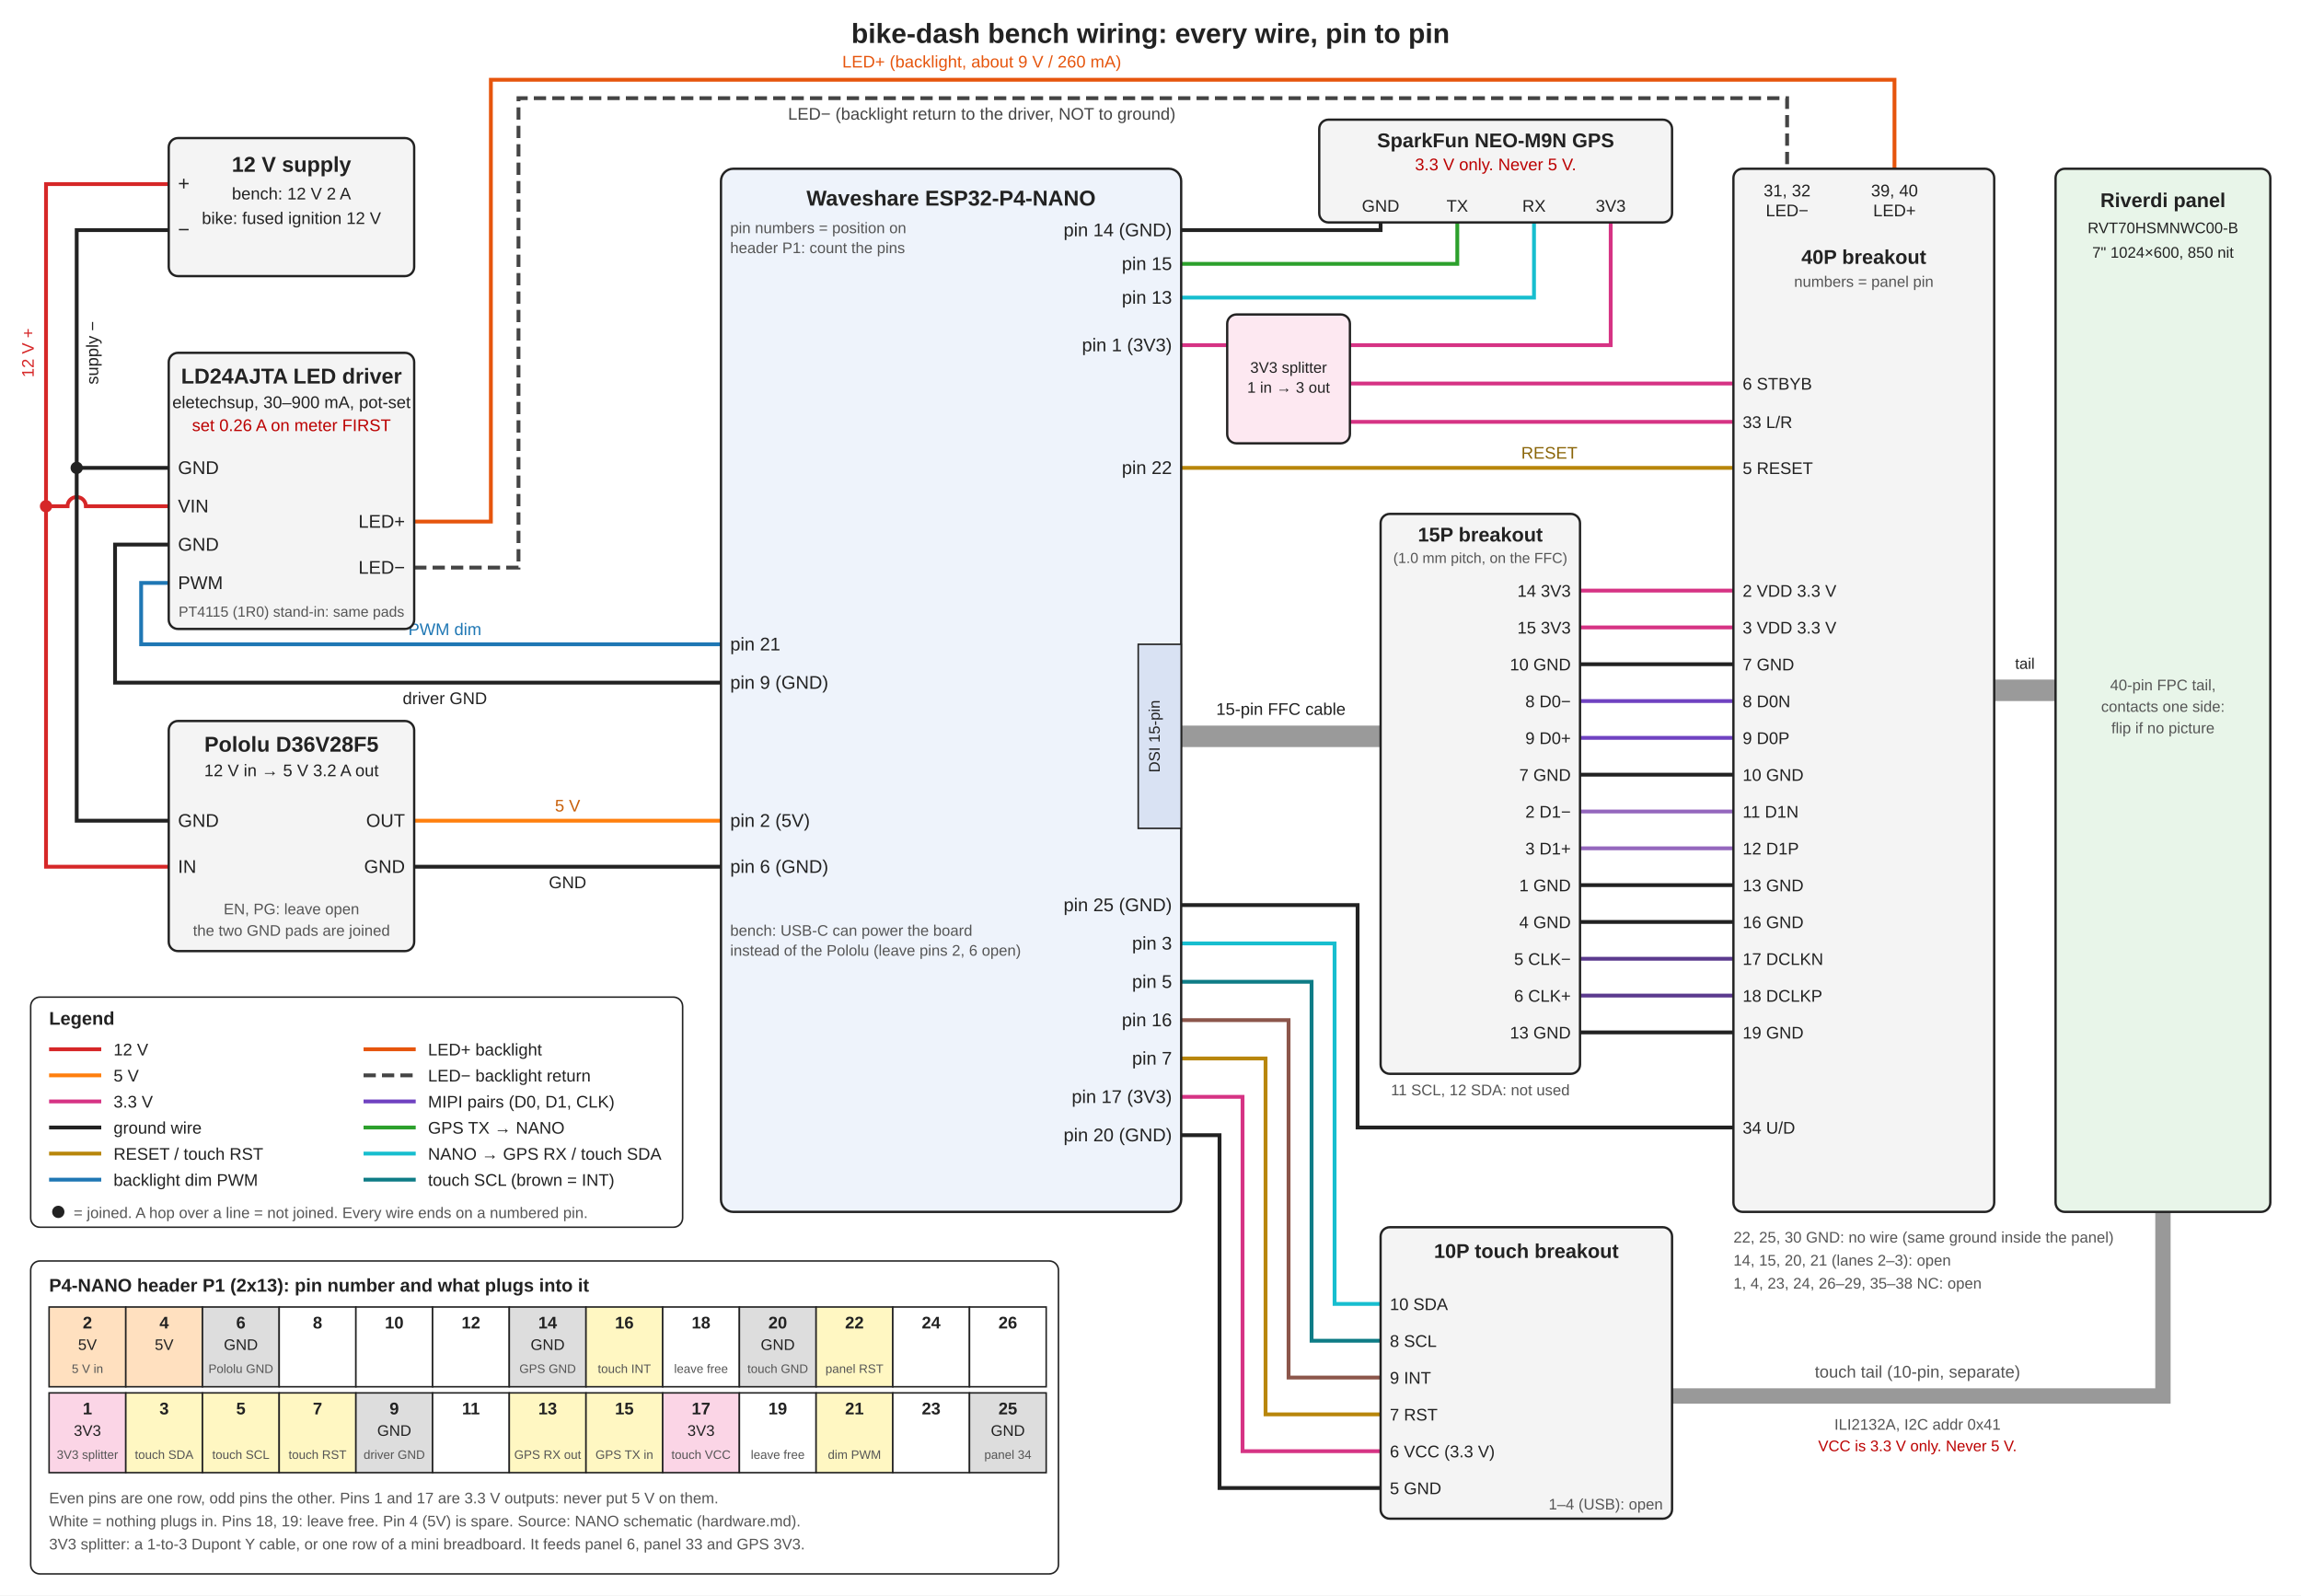
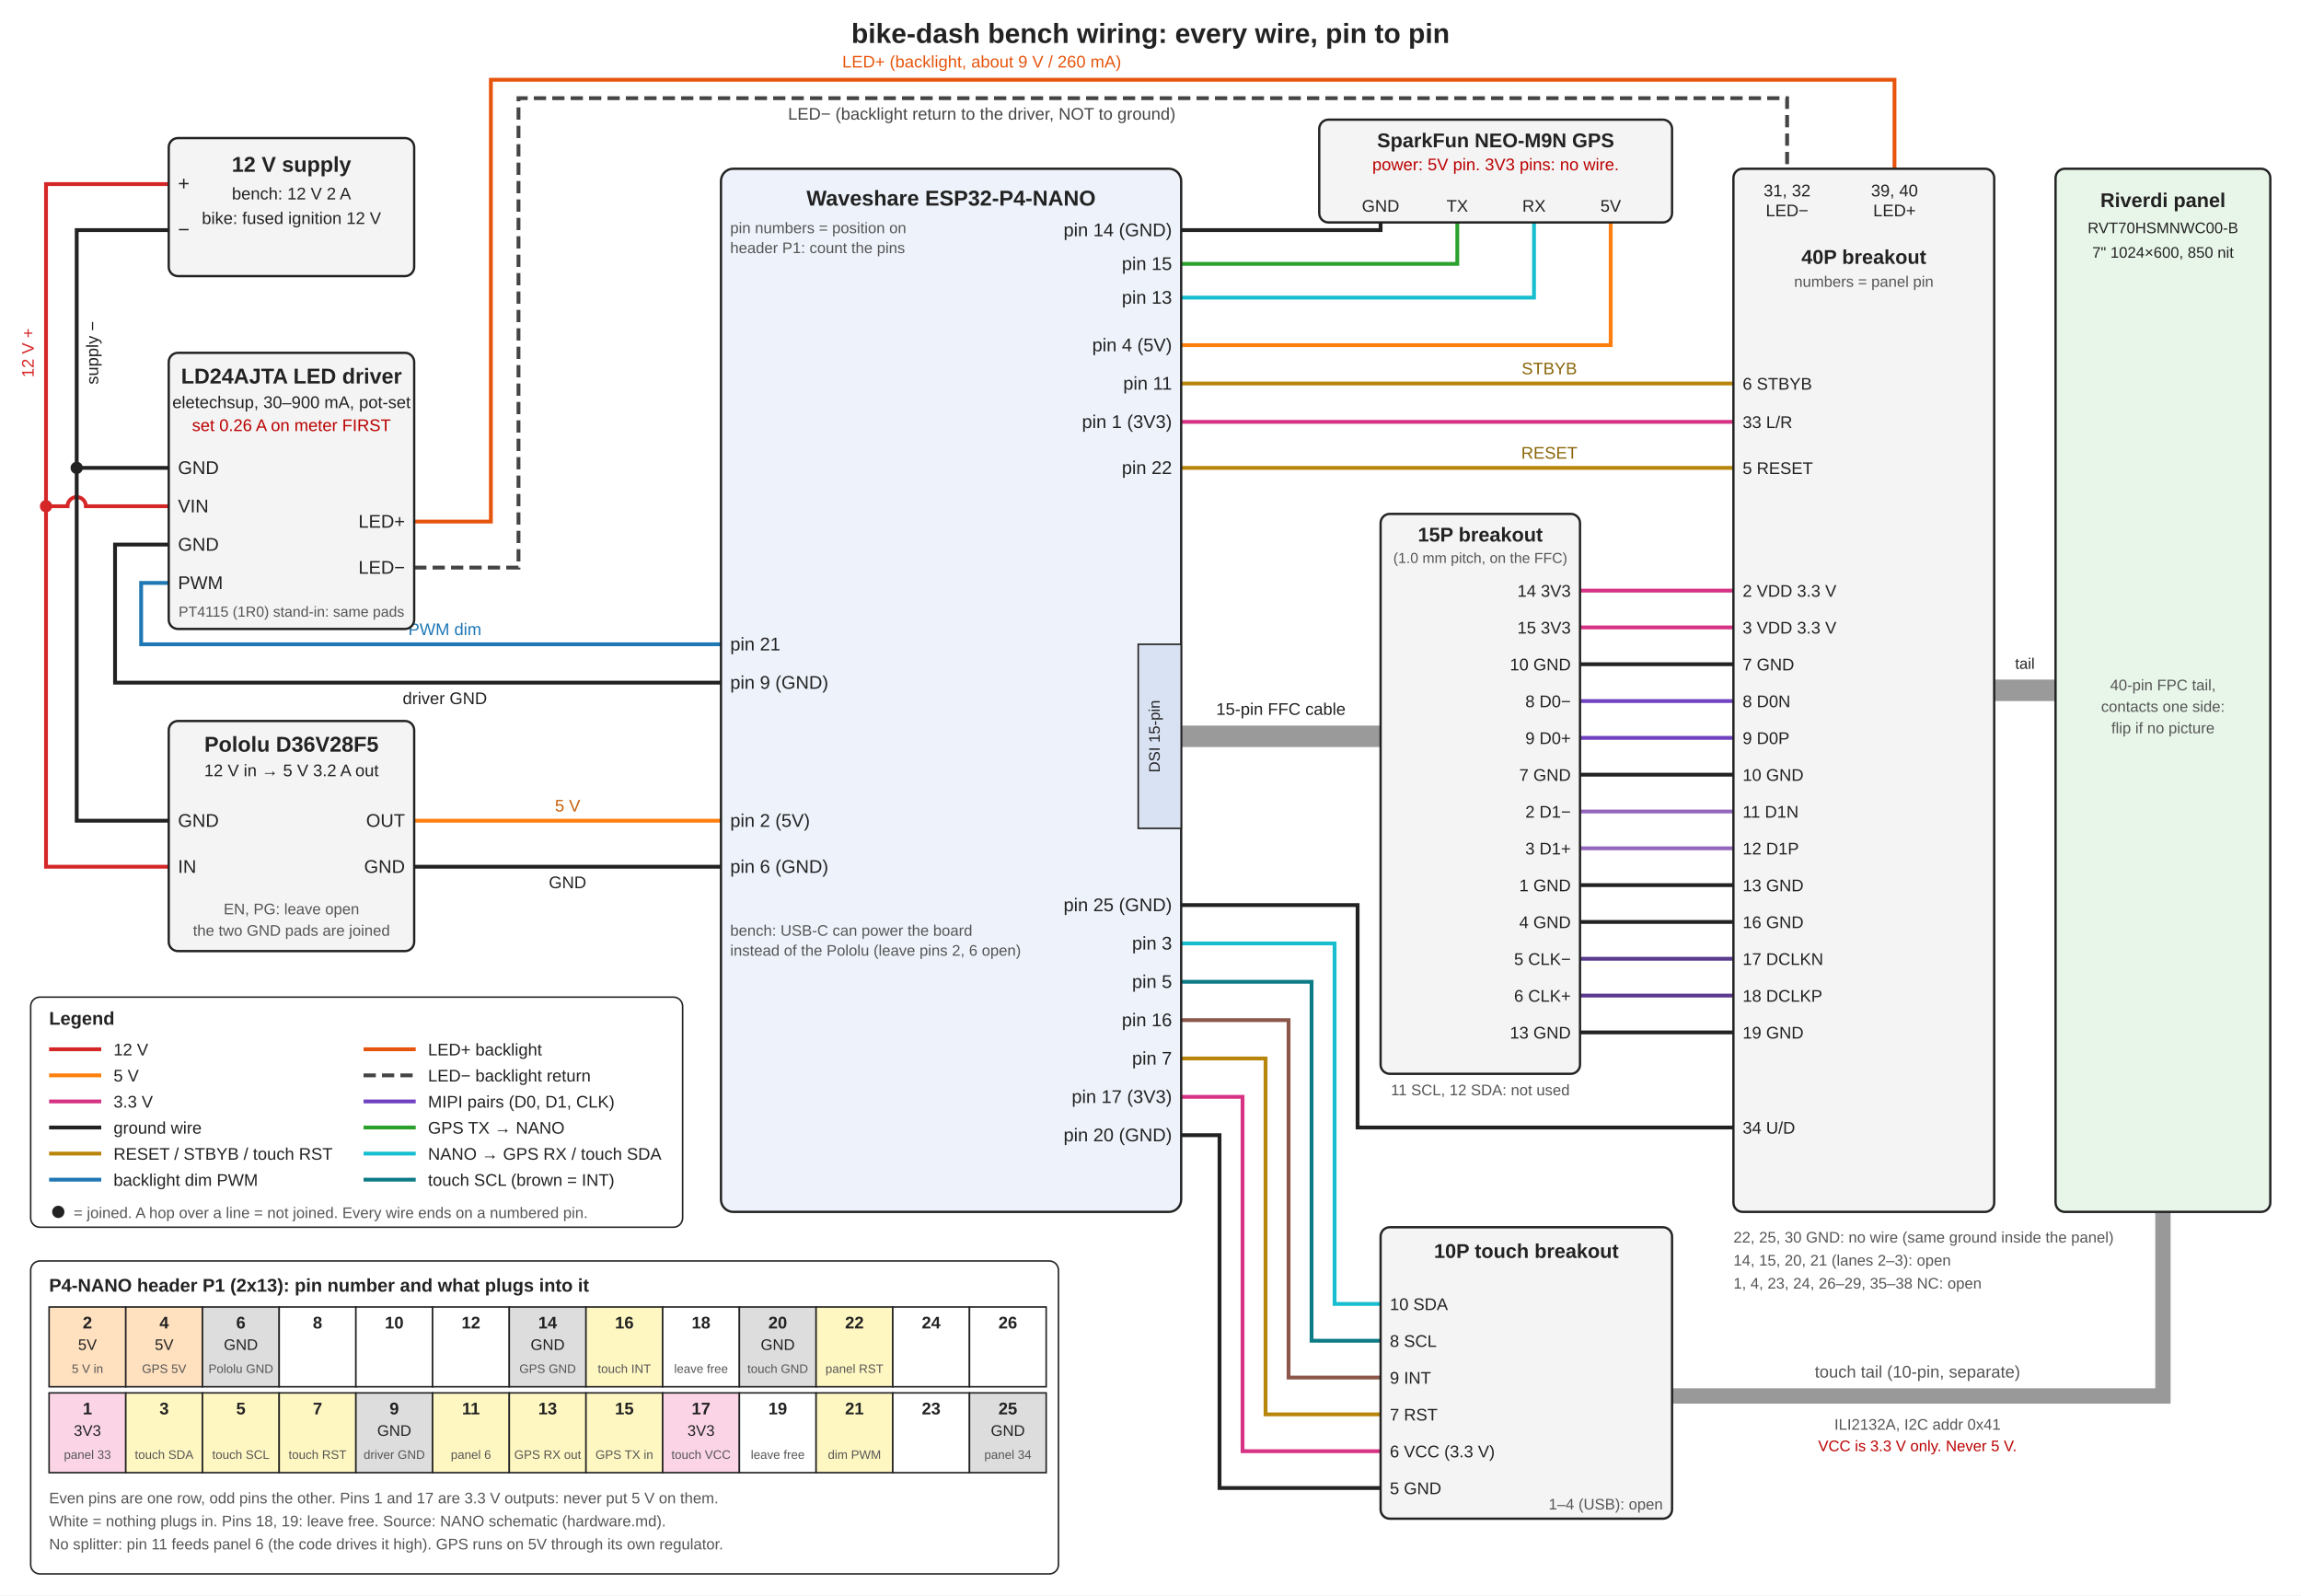
- <svg xmlns="http://www.w3.org/2000/svg" viewBox="0 0 1500 1040" width="1500" height="1040" role="img" aria-label="Bench wiring, every wire pin to pin. 12 V supply feeds the Pololu (IN, GND) and the LED driver (VIN, GND). Pololu OUT to NANO pin 2, GND to pin 6. LED driver PWM to pin 21, GND to pin 9, LED+ to panel 39/40, LED- to panel 31/32. NANO pin 22 to panel 5 RESET. NANO pin 1 (3V3) to a 1-to-3 splitter feeding panel 6, panel 33 and GPS 3V3. 15-pin breakout pins 14, 15 (3V3) to panel 2, 3; its GND pins 10, 7, 1, 4, 13 to panel 7, 10, 13, 16, 19; MIPI D0, D1, CLK pairs to panel 8/9, 11/12, 17/18. NANO pin 25 GND to panel 34. GPS: GND pin 14, TX to pin 15, RX to pin 13. Touch: SDA pin 3, SCL pin 5, INT pin 16, RST pin 7, VCC pin 17, GND pin 20.">
+ <svg xmlns="http://www.w3.org/2000/svg" viewBox="0 0 1500 1040" width="1500" height="1040" role="img" aria-label="Bench wiring, every wire pin to pin. 12 V supply feeds the Pololu (IN, GND) and the LED driver (VIN, GND). Pololu OUT to NANO pin 2, GND to pin 6. LED driver PWM to pin 21, GND to pin 9, LED+ to panel 39/40, LED- to panel 31/32. NANO pin 22 to panel 5 RESET. NANO pin 1 (3V3) to panel 33. NANO pin 11 to panel 6 STBYB (driven high by the code). NANO pin 4 (5V) to GPS 5V. 15-pin breakout pins 14, 15 (3V3) to panel 2, 3; its GND pins 10, 7, 1, 4, 13 to panel 7, 10, 13, 16, 19; MIPI D0, D1, CLK pairs to panel 8/9, 11/12, 17/18. NANO pin 25 GND to panel 34. GPS: GND pin 14, TX to pin 15, RX to pin 13. Touch: SDA pin 3, SCL pin 5, INT pin 16, RST pin 7, VCC pin 17, GND pin 20.">
  <rect x="0" y="0" width="1500" height="1040" fill="#ffffff" />
  <g font-family="Arial, Helvetica, sans-serif" font-size="12" fill="#222">
    <text x="750" y="28" font-size="18" text-anchor="middle" font-weight="bold">bike-dash bench wiring: every wire, pin to pin</text>
    <polyline points="110,120 30,120 30,565 110,565" fill="none" stroke="#d62728" stroke-width="2.5" />
    <path d="M30,330 H44 A6,6 0 0 1 56,330 H110" fill="none" stroke="#d62728" stroke-width="2.5" />
    <circle cx="30" cy="330" r="4" fill="#d62728" />
    <polyline points="110,150 50,150 50,535 110,535" fill="none" stroke="#222" stroke-width="2.5" />
    <polyline points="50,305 110,305" fill="none" stroke="#222" stroke-width="2.5" />
    <circle cx="50" cy="305" r="4" fill="#222" />
    <text x="22" y="230" font-size="11" text-anchor="middle" fill="#d62728" transform="rotate(-90 22 230)">12 V +</text>
    <text x="64" y="230" font-size="11" text-anchor="middle" transform="rotate(-90 64 230)">supply −</text>
    <polyline points="110,355 75,355 75,445 470,445" fill="none" stroke="#222" stroke-width="2.5" />
    <polyline points="110,380 92,380 92,420 470,420" fill="none" stroke="#1f77b4" stroke-width="2.5" />
    <text x="290" y="414" font-size="11" text-anchor="middle" fill="#1f77b4">PWM dim</text>
    <text x="290" y="459" font-size="11" text-anchor="middle">driver GND</text>
    <polyline points="270,535 470,535" fill="none" stroke="#ff7f0e" stroke-width="2.5" />
    <text x="370" y="529" font-size="11" text-anchor="middle" fill="#c8600a">5 V</text>
    <polyline points="270,565 470,565" fill="none" stroke="#222" stroke-width="2.5" />
    <text x="370" y="579" font-size="11" text-anchor="middle">GND</text>
    <polyline points="270,340 320,340 320,52 1235,52 1235,110" fill="none" stroke="#e6550d" stroke-width="2.5" />
    <polyline points="270,370 338,370 338,64 1165,64 1165,110" fill="none" stroke="#444" stroke-width="2.5" stroke-dasharray="8 4" />
    <text x="640" y="44" font-size="11" text-anchor="middle" fill="#e6550d">LED+  (backlight, about 9 V / 260 mA)</text>
    <text x="640" y="78" font-size="11" text-anchor="middle" fill="#444">LED−  (backlight return to the driver, NOT to ground)</text>
    <polyline points="770,150 900,150 900,145" fill="none" stroke="#222" stroke-width="2.5" />
    <polyline points="770,172 950,172 950,145" fill="none" stroke="#2ca02c" stroke-width="2.5" />
    <polyline points="770,194 1000,194 1000,145" fill="none" stroke="#17becf" stroke-width="2.5" />
-     <polyline points="770,225 800,225" fill="none" stroke="#d63384" stroke-width="2.5" />
-     <polyline points="880,225 1050,225 1050,145" fill="none" stroke="#d63384" stroke-width="2.5" />
-     <polyline points="880,250 1130,250" fill="none" stroke="#d63384" stroke-width="2.5" />
-     <polyline points="880,275 1130,275" fill="none" stroke="#d63384" stroke-width="2.5" />
+     <polyline points="770,225 1050,225 1050,145" fill="none" stroke="#ff7f0e" stroke-width="2.5" />
+     <polyline points="770,250 1130,250" fill="none" stroke="#b8860b" stroke-width="2.5" />
+     <text x="1010" y="244" font-size="11" text-anchor="middle" fill="#8a6508">STBYB</text>
+     <polyline points="770,275 1130,275" fill="none" stroke="#d63384" stroke-width="2.5" />
    <polyline points="770,305 1130,305" fill="none" stroke="#b8860b" stroke-width="2.5" />
    <text x="1010" y="299" font-size="11" text-anchor="middle" fill="#8a6508">RESET</text>
    <line x1="770" y1="480" x2="900" y2="480" stroke="#9a9a9a" stroke-width="14" />
    <text x="835" y="466" font-size="11" text-anchor="middle">15-pin FFC cable</text>
    <polyline points="1030,385 1130,385" fill="none" stroke="#d63384" stroke-width="2.5" />
    <polyline points="1030,409 1130,409" fill="none" stroke="#d63384" stroke-width="2.5" />
    <polyline points="1030,433 1130,433" fill="none" stroke="#222" stroke-width="2.5" />
    <polyline points="1030,457 1130,457" fill="none" stroke="#6f42c1" stroke-width="2.5" />
    <polyline points="1030,481 1130,481" fill="none" stroke="#6f42c1" stroke-width="2.5" />
    <polyline points="1030,505 1130,505" fill="none" stroke="#222" stroke-width="2.5" />
    <polyline points="1030,529 1130,529" fill="none" stroke="#9467bd" stroke-width="2.5" />
    <polyline points="1030,553 1130,553" fill="none" stroke="#9467bd" stroke-width="2.5" />
    <polyline points="1030,577 1130,577" fill="none" stroke="#222" stroke-width="2.5" />
    <polyline points="1030,601 1130,601" fill="none" stroke="#222" stroke-width="2.5" />
    <polyline points="1030,625 1130,625" fill="none" stroke="#5b3a8e" stroke-width="2.5" />
    <polyline points="1030,649 1130,649" fill="none" stroke="#5b3a8e" stroke-width="2.5" />
    <polyline points="1030,673 1130,673" fill="none" stroke="#222" stroke-width="2.5" />
    <polyline points="770,590 885,590 885,735 1130,735" fill="none" stroke="#222" stroke-width="2.5" />
    <polyline points="770,615 870,615 870,850 900,850" fill="none" stroke="#17becf" stroke-width="2.5" />
    <polyline points="770,640 855,640 855,874 900,874" fill="none" stroke="#0e7c86" stroke-width="2.5" />
    <polyline points="770,665 840,665 840,898 900,898" fill="none" stroke="#8c564b" stroke-width="2.5" />
    <polyline points="770,690 825,690 825,922 900,922" fill="none" stroke="#b8860b" stroke-width="2.5" />
    <polyline points="770,715 810,715 810,946 900,946" fill="none" stroke="#d63384" stroke-width="2.5" />
    <polyline points="770,740 795,740 795,970 900,970" fill="none" stroke="#222" stroke-width="2.5" />
    <line x1="1300" y1="450" x2="1340" y2="450" stroke="#9a9a9a" stroke-width="14" />
    <text x="1320" y="436" font-size="10" text-anchor="middle">tail</text>
    <polyline points="1410,790 1410,910 1090,910" fill="none" stroke="#999" stroke-width="10" />
    <text x="1250" y="898" font-size="11" text-anchor="middle" fill="#555">touch tail (10-pin, separate)</text>
    <text x="1250" y="932" font-size="10" text-anchor="middle" fill="#555">ILI2132A, I2C addr 0x41</text>
    <text x="1250" y="946" font-size="10" text-anchor="middle" fill="#b00">VCC is 3.3 V only. Never 5 V.</text>
    <rect x="110" y="90" width="160" height="90" rx="6" fill="#f4f4f4" stroke="#222" stroke-width="1.5" />
    <text x="190" y="112" font-size="14" text-anchor="middle" font-weight="bold">12 V supply</text>
    <text x="190" y="130" font-size="11" text-anchor="middle">bench: 12 V 2 A</text>
    <text x="190" y="146" font-size="11" text-anchor="middle">bike: fused ignition 12 V</text>
    <text x="116" y="124" font-size="13">+</text>
    <text x="116" y="154" font-size="13">−</text>
    <rect x="110" y="230" width="160" height="180" rx="6" fill="#f4f4f4" stroke="#222" stroke-width="1.5" />
    <text x="190" y="250" font-size="14" text-anchor="middle" font-weight="bold">LD24AJTA LED driver</text>
    <text x="190" y="266" font-size="11" text-anchor="middle">eletechsup, 30–900 mA, pot-set</text>
    <text x="190" y="281" font-size="11" text-anchor="middle" fill="#b00">set 0.26 A on meter FIRST</text>
    <text x="116" y="309" font-size="12">GND</text>
    <text x="116" y="334" font-size="12">VIN</text>
    <text x="116" y="359" font-size="12">GND</text>
    <text x="116" y="384" font-size="12">PWM</text>
    <text x="264" y="344" font-size="12" text-anchor="end">LED+</text>
    <text x="264" y="374" font-size="12" text-anchor="end">LED−</text>
    <text x="190" y="402" font-size="9.5" text-anchor="middle" fill="#555">PT4115 (1R0) stand-in: same pads</text>
    <rect x="110" y="470" width="160" height="150" rx="6" fill="#f4f4f4" stroke="#222" stroke-width="1.5" />
    <text x="190" y="490" font-size="14" text-anchor="middle" font-weight="bold">Pololu D36V28F5</text>
    <text x="190" y="506" font-size="11" text-anchor="middle">12 V in → 5 V 3.2 A out</text>
    <text x="116" y="539" font-size="12">GND</text>
    <text x="116" y="569" font-size="12">IN</text>
    <text x="264" y="539" font-size="12" text-anchor="end">OUT</text>
    <text x="264" y="569" font-size="12" text-anchor="end">GND</text>
    <text x="190" y="596" font-size="10" text-anchor="middle" fill="#555">EN, PG: leave open</text>
    <text x="190" y="610" font-size="10" text-anchor="middle" fill="#555">the two GND pads are joined</text>
    <rect x="470" y="110" width="300" height="680" rx="8" fill="#eef3fb" stroke="#222" stroke-width="1.5" />
    <text x="620" y="134" font-size="14" text-anchor="middle" font-weight="bold">Waveshare ESP32-P4-NANO</text>
    <text x="476" y="152" font-size="10" fill="#555">pin numbers = position on</text>
    <text x="476" y="165" font-size="10" fill="#555">header P1: count the pins</text>
    <text x="476" y="424" font-size="12">pin 21</text>
    <text x="476" y="449" font-size="12">pin 9 (GND)</text>
    <text x="476" y="539" font-size="12">pin 2 (5V)</text>
    <text x="476" y="569" font-size="12">pin 6 (GND)</text>
    <text x="476" y="610" font-size="10" fill="#555">bench: USB-C can power the board</text>
    <text x="476" y="623" font-size="10" fill="#555">instead of the Pololu (leave pins 2, 6 open)</text>
    <text x="764" y="154" font-size="12" text-anchor="end">pin 14 (GND)</text>
    <text x="764" y="176" font-size="12" text-anchor="end">pin 15</text>
    <text x="764" y="198" font-size="12" text-anchor="end">pin 13</text>
-     <text x="764" y="229" font-size="12" text-anchor="end">pin 1 (3V3)</text>
+     <text x="764" y="229" font-size="12" text-anchor="end">pin 4 (5V)</text>
+     <text x="764" y="254" font-size="12" text-anchor="end">pin 11</text>
+     <text x="764" y="279" font-size="12" text-anchor="end">pin 1 (3V3)</text>
    <text x="764" y="309" font-size="12" text-anchor="end">pin 22</text>
    <text x="764" y="594" font-size="12" text-anchor="end">pin 25 (GND)</text>
    <text x="764" y="619" font-size="12" text-anchor="end">pin 3</text>
    <text x="764" y="644" font-size="12" text-anchor="end">pin 5</text>
    <text x="764" y="669" font-size="12" text-anchor="end">pin 16</text>
    <text x="764" y="694" font-size="12" text-anchor="end">pin 7</text>
    <text x="764" y="719" font-size="12" text-anchor="end">pin 17 (3V3)</text>
    <text x="764" y="744" font-size="12" text-anchor="end">pin 20 (GND)</text>
    <rect x="742" y="420" width="28" height="120" fill="#d9e2f3" stroke="#222" />
    <text x="756" y="480" font-size="10" text-anchor="middle" transform="rotate(-90 756 480)">DSI 15-pin</text>
-     <rect x="800" y="205" width="80" height="84" rx="6" fill="#fde8f1" stroke="#222" stroke-width="1.5" />
-     <text x="840" y="243" font-size="10" text-anchor="middle">3V3 splitter</text>
-     <text x="840" y="256" font-size="10" text-anchor="middle">1 in → 3 out</text>
    <rect x="860" y="78" width="230" height="67" rx="6" fill="#f4f4f4" stroke="#222" stroke-width="1.5" />
    <text x="975" y="96" font-size="13" text-anchor="middle" font-weight="bold">SparkFun NEO-M9N GPS</text>
-     <text x="975" y="111" font-size="11" text-anchor="middle" fill="#b00">3.3 V only. Never 5 V.</text>
+     <text x="975" y="111" font-size="11" text-anchor="middle" fill="#b00">power: 5V pin. 3V3 pins: no wire.</text>
    <text x="900" y="138" font-size="11" text-anchor="middle">GND</text>
    <text x="950" y="138" font-size="11" text-anchor="middle">TX</text>
    <text x="1000" y="138" font-size="11" text-anchor="middle">RX</text>
-     <text x="1050" y="138" font-size="11" text-anchor="middle">3V3</text>
+     <text x="1050" y="138" font-size="11" text-anchor="middle">5V</text>
    <rect x="900" y="335" width="130" height="365" rx="6" fill="#f4f4f4" stroke="#222" stroke-width="1.5" />
    <text x="965" y="353" font-size="13" text-anchor="middle" font-weight="bold">15P breakout</text>
    <text x="965" y="367" font-size="9.5" text-anchor="middle" fill="#555">(1.0 mm pitch, on the FFC)</text>
    <text x="1024" y="389" font-size="11" text-anchor="end">14  3V3</text>
    <text x="1024" y="413" font-size="11" text-anchor="end">15  3V3</text>
    <text x="1024" y="437" font-size="11" text-anchor="end">10  GND</text>
    <text x="1024" y="461" font-size="11" text-anchor="end">8  D0−</text>
    <text x="1024" y="485" font-size="11" text-anchor="end">9  D0+</text>
    <text x="1024" y="509" font-size="11" text-anchor="end">7  GND</text>
    <text x="1024" y="533" font-size="11" text-anchor="end">2  D1−</text>
    <text x="1024" y="557" font-size="11" text-anchor="end">3  D1+</text>
    <text x="1024" y="581" font-size="11" text-anchor="end">1  GND</text>
    <text x="1024" y="605" font-size="11" text-anchor="end">4  GND</text>
    <text x="1024" y="629" font-size="11" text-anchor="end">5  CLK−</text>
    <text x="1024" y="653" font-size="11" text-anchor="end">6  CLK+</text>
    <text x="1024" y="677" font-size="11" text-anchor="end">13  GND</text>
    <text x="965" y="714" font-size="10" text-anchor="middle" fill="#555">11 SCL, 12 SDA: not used</text>
    <rect x="1130" y="110" width="170" height="680" rx="6" fill="#f4f4f4" stroke="#222" stroke-width="1.5" />
    <text x="1165" y="128" font-size="11" text-anchor="middle">31, 32</text>
    <text x="1165" y="141" font-size="11" text-anchor="middle">LED−</text>
    <text x="1235" y="128" font-size="11" text-anchor="middle">39, 40</text>
    <text x="1235" y="141" font-size="11" text-anchor="middle">LED+</text>
    <text x="1215" y="172" font-size="13" text-anchor="middle" font-weight="bold">40P breakout</text>
    <text x="1215" y="187" font-size="10" text-anchor="middle" fill="#555">numbers = panel pin</text>
    <text x="1136" y="254" font-size="11">6  STBYB</text>
    <text x="1136" y="279" font-size="11">33  L/R</text>
    <text x="1136" y="309" font-size="11">5  RESET</text>
    <text x="1136" y="389" font-size="11">2  VDD 3.3 V</text>
    <text x="1136" y="413" font-size="11">3  VDD 3.3 V</text>
    <text x="1136" y="437" font-size="11">7  GND</text>
    <text x="1136" y="461" font-size="11">8  D0N</text>
    <text x="1136" y="485" font-size="11">9  D0P</text>
    <text x="1136" y="509" font-size="11">10  GND</text>
    <text x="1136" y="533" font-size="11">11  D1N</text>
    <text x="1136" y="557" font-size="11">12  D1P</text>
    <text x="1136" y="581" font-size="11">13  GND</text>
    <text x="1136" y="605" font-size="11">16  GND</text>
    <text x="1136" y="629" font-size="11">17  DCLKN</text>
    <text x="1136" y="653" font-size="11">18  DCLKP</text>
    <text x="1136" y="677" font-size="11">19  GND</text>
    <text x="1136" y="739" font-size="11">34  U/D</text>
    <text x="1130" y="810" font-size="10" fill="#555">22, 25, 30 GND: no wire (same ground inside the panel)</text>
    <text x="1130" y="825" font-size="10" fill="#555">14, 15, 20, 21 (lanes 2–3): open</text>
    <text x="1130" y="840" font-size="10" fill="#555">1, 4, 23, 24, 26–29, 35–38 NC: open</text>
    <rect x="1340" y="110" width="140" height="680" rx="6" fill="#e8f5e9" stroke="#222" stroke-width="1.5" />
    <text x="1410" y="135" font-size="13" text-anchor="middle" font-weight="bold">Riverdi panel</text>
    <text x="1410" y="152" font-size="10" text-anchor="middle">RVT70HSMNWC00-B</text>
    <text x="1410" y="168" font-size="10" text-anchor="middle">7" 1024×600, 850 nit</text>
    <text x="1410" y="450" font-size="10" text-anchor="middle" fill="#555">40-pin FPC tail,</text>
    <text x="1410" y="464" font-size="10" text-anchor="middle" fill="#555">contacts one side:</text>
    <text x="1410" y="478" font-size="10" text-anchor="middle" fill="#555">flip if no picture</text>
    <rect x="900" y="800" width="190" height="190" rx="6" fill="#f4f4f4" stroke="#222" stroke-width="1.5" />
    <text x="995" y="820" font-size="13" text-anchor="middle" font-weight="bold">10P touch breakout</text>
    <text x="906" y="854" font-size="11">10  SDA</text>
    <text x="906" y="878" font-size="11">8  SCL</text>
    <text x="906" y="902" font-size="11">9  INT</text>
    <text x="906" y="926" font-size="11">7  RST</text>
    <text x="906" y="950" font-size="11">6  VCC (3.3 V)</text>
    <text x="906" y="974" font-size="11">5  GND</text>
    <text x="1084" y="984" font-size="10" text-anchor="end" fill="#555">1–4 (USB): open</text>
    <rect x="20" y="650" width="425" height="150" rx="6" fill="#fff" stroke="#222" stroke-width="1" />
    <text x="32" y="668" font-size="12" font-weight="bold">Legend</text>
    <line x1="32" y1="684" x2="66" y2="684" stroke="#d62728" stroke-width="2.5" />
    <text x="74" y="688" font-size="11">12 V</text>
    <line x1="32" y1="701" x2="66" y2="701" stroke="#ff7f0e" stroke-width="2.5" />
    <text x="74" y="705" font-size="11">5 V</text>
    <line x1="32" y1="718" x2="66" y2="718" stroke="#d63384" stroke-width="2.5" />
    <text x="74" y="722" font-size="11">3.3 V</text>
    <line x1="32" y1="735" x2="66" y2="735" stroke="#222" stroke-width="2.5" />
    <text x="74" y="739" font-size="11">ground wire</text>
    <line x1="32" y1="752" x2="66" y2="752" stroke="#b8860b" stroke-width="2.5" />
-     <text x="74" y="756" font-size="11">RESET / touch RST</text>
+     <text x="74" y="756" font-size="11">RESET / STBYB / touch RST</text>
    <line x1="32" y1="769" x2="66" y2="769" stroke="#1f77b4" stroke-width="2.5" />
    <text x="74" y="773" font-size="11">backlight dim PWM</text>
    <line x1="237" y1="684" x2="271" y2="684" stroke="#e6550d" stroke-width="2.5" />
    <text x="279" y="688" font-size="11">LED+ backlight</text>
    <line x1="237" y1="701" x2="271" y2="701" stroke="#444" stroke-width="2.5" stroke-dasharray="8 4" />
    <text x="279" y="705" font-size="11">LED− backlight return</text>
    <line x1="237" y1="718" x2="271" y2="718" stroke="#6f42c1" stroke-width="2.5" />
    <text x="279" y="722" font-size="11">MIPI pairs (D0, D1, CLK)</text>
    <line x1="237" y1="735" x2="271" y2="735" stroke="#2ca02c" stroke-width="2.5" />
    <text x="279" y="739" font-size="11">GPS TX → NANO</text>
    <line x1="237" y1="752" x2="271" y2="752" stroke="#17becf" stroke-width="2.5" />
    <text x="279" y="756" font-size="11">NANO → GPS RX / touch SDA</text>
    <line x1="237" y1="769" x2="271" y2="769" stroke="#0e7c86" stroke-width="2.5" />
    <text x="279" y="773" font-size="11">touch SCL (brown = INT)</text>
    <circle cx="38" cy="790" r="4" fill="#222" />
    <text x="48" y="794" font-size="10" fill="#555">= joined. A hop over a line = not joined. Every wire ends on a numbered pin.</text>
    <rect x="20" y="822" width="670" height="204" rx="6" fill="#fff" stroke="#222" stroke-width="1" />
    <text x="32" y="842" font-size="12" font-weight="bold">P4-NANO header P1 (2x13): pin number and what plugs into it</text>
    <rect x="32" y="852" width="50" height="52" fill="#ffe0bf" stroke="#222" stroke-width="1" />
    <text x="57.0" y="866" font-size="11" text-anchor="middle" font-weight="bold">2</text>
    <text x="57.0" y="880" font-size="10" text-anchor="middle">5V</text>
    <text x="57.0" y="895" font-size="8" text-anchor="middle" fill="#555">5 V in</text>
    <rect x="82" y="852" width="50" height="52" fill="#ffe0bf" stroke="#222" stroke-width="1" />
    <text x="107.0" y="866" font-size="11" text-anchor="middle" font-weight="bold">4</text>
    <text x="107.0" y="880" font-size="10" text-anchor="middle">5V</text>
+     <text x="107.0" y="895" font-size="8" text-anchor="middle" fill="#555">GPS 5V</text>
    <rect x="132" y="852" width="50" height="52" fill="#dddddd" stroke="#222" stroke-width="1" />
    <text x="157.0" y="866" font-size="11" text-anchor="middle" font-weight="bold">6</text>
    <text x="157.0" y="880" font-size="10" text-anchor="middle">GND</text>
    <text x="157.0" y="895" font-size="8" text-anchor="middle" fill="#555">Pololu GND</text>
    <rect x="182" y="852" width="50" height="52" fill="#ffffff" stroke="#222" stroke-width="1" />
    <text x="207.0" y="866" font-size="11" text-anchor="middle" font-weight="bold">8</text>
    <rect x="232" y="852" width="50" height="52" fill="#ffffff" stroke="#222" stroke-width="1" />
    <text x="257.0" y="866" font-size="11" text-anchor="middle" font-weight="bold">10</text>
    <rect x="282" y="852" width="50" height="52" fill="#ffffff" stroke="#222" stroke-width="1" />
    <text x="307.0" y="866" font-size="11" text-anchor="middle" font-weight="bold">12</text>
    <rect x="332" y="852" width="50" height="52" fill="#dddddd" stroke="#222" stroke-width="1" />
    <text x="357.0" y="866" font-size="11" text-anchor="middle" font-weight="bold">14</text>
    <text x="357.0" y="880" font-size="10" text-anchor="middle">GND</text>
    <text x="357.0" y="895" font-size="8" text-anchor="middle" fill="#555">GPS GND</text>
    <rect x="382" y="852" width="50" height="52" fill="#fff7c2" stroke="#222" stroke-width="1" />
    <text x="407.0" y="866" font-size="11" text-anchor="middle" font-weight="bold">16</text>
    <text x="407.0" y="895" font-size="8" text-anchor="middle" fill="#555">touch INT</text>
    <rect x="432" y="852" width="50" height="52" fill="#ffffff" stroke="#222" stroke-width="1" />
    <text x="457.0" y="866" font-size="11" text-anchor="middle" font-weight="bold">18</text>
    <text x="457.0" y="895" font-size="8" text-anchor="middle" fill="#555">leave free</text>
    <rect x="482" y="852" width="50" height="52" fill="#dddddd" stroke="#222" stroke-width="1" />
    <text x="507.0" y="866" font-size="11" text-anchor="middle" font-weight="bold">20</text>
    <text x="507.0" y="880" font-size="10" text-anchor="middle">GND</text>
    <text x="507.0" y="895" font-size="8" text-anchor="middle" fill="#555">touch GND</text>
    <rect x="532" y="852" width="50" height="52" fill="#fff7c2" stroke="#222" stroke-width="1" />
    <text x="557.0" y="866" font-size="11" text-anchor="middle" font-weight="bold">22</text>
    <text x="557.0" y="895" font-size="8" text-anchor="middle" fill="#555">panel RST</text>
    <rect x="582" y="852" width="50" height="52" fill="#ffffff" stroke="#222" stroke-width="1" />
    <text x="607.0" y="866" font-size="11" text-anchor="middle" font-weight="bold">24</text>
    <rect x="632" y="852" width="50" height="52" fill="#ffffff" stroke="#222" stroke-width="1" />
    <text x="657.0" y="866" font-size="11" text-anchor="middle" font-weight="bold">26</text>
    <rect x="32" y="908" width="50" height="52" fill="#fbd5e6" stroke="#222" stroke-width="1" />
    <text x="57.0" y="922" font-size="11" text-anchor="middle" font-weight="bold">1</text>
    <text x="57.0" y="936" font-size="10" text-anchor="middle">3V3</text>
-     <text x="57.0" y="951" font-size="8" text-anchor="middle" fill="#555">3V3 splitter</text>
+     <text x="57.0" y="951" font-size="8" text-anchor="middle" fill="#555">panel 33</text>
    <rect x="82" y="908" width="50" height="52" fill="#fff7c2" stroke="#222" stroke-width="1" />
    <text x="107.0" y="922" font-size="11" text-anchor="middle" font-weight="bold">3</text>
    <text x="107.0" y="951" font-size="8" text-anchor="middle" fill="#555">touch SDA</text>
    <rect x="132" y="908" width="50" height="52" fill="#fff7c2" stroke="#222" stroke-width="1" />
    <text x="157.0" y="922" font-size="11" text-anchor="middle" font-weight="bold">5</text>
    <text x="157.0" y="951" font-size="8" text-anchor="middle" fill="#555">touch SCL</text>
    <rect x="182" y="908" width="50" height="52" fill="#fff7c2" stroke="#222" stroke-width="1" />
    <text x="207.0" y="922" font-size="11" text-anchor="middle" font-weight="bold">7</text>
    <text x="207.0" y="951" font-size="8" text-anchor="middle" fill="#555">touch RST</text>
    <rect x="232" y="908" width="50" height="52" fill="#dddddd" stroke="#222" stroke-width="1" />
    <text x="257.0" y="922" font-size="11" text-anchor="middle" font-weight="bold">9</text>
    <text x="257.0" y="936" font-size="10" text-anchor="middle">GND</text>
    <text x="257.0" y="951" font-size="8" text-anchor="middle" fill="#555">driver GND</text>
-     <rect x="282" y="908" width="50" height="52" fill="#ffffff" stroke="#222" stroke-width="1" />
+     <rect x="282" y="908" width="50" height="52" fill="#fff7c2" stroke="#222" stroke-width="1" />
    <text x="307.0" y="922" font-size="11" text-anchor="middle" font-weight="bold">11</text>
+     <text x="307.0" y="951" font-size="8" text-anchor="middle" fill="#555">panel 6</text>
    <rect x="332" y="908" width="50" height="52" fill="#fff7c2" stroke="#222" stroke-width="1" />
    <text x="357.0" y="922" font-size="11" text-anchor="middle" font-weight="bold">13</text>
    <text x="357.0" y="951" font-size="8" text-anchor="middle" fill="#555">GPS RX out</text>
    <rect x="382" y="908" width="50" height="52" fill="#fff7c2" stroke="#222" stroke-width="1" />
    <text x="407.0" y="922" font-size="11" text-anchor="middle" font-weight="bold">15</text>
    <text x="407.0" y="951" font-size="8" text-anchor="middle" fill="#555">GPS TX in</text>
    <rect x="432" y="908" width="50" height="52" fill="#fbd5e6" stroke="#222" stroke-width="1" />
    <text x="457.0" y="922" font-size="11" text-anchor="middle" font-weight="bold">17</text>
    <text x="457.0" y="936" font-size="10" text-anchor="middle">3V3</text>
    <text x="457.0" y="951" font-size="8" text-anchor="middle" fill="#555">touch VCC</text>
    <rect x="482" y="908" width="50" height="52" fill="#ffffff" stroke="#222" stroke-width="1" />
    <text x="507.0" y="922" font-size="11" text-anchor="middle" font-weight="bold">19</text>
    <text x="507.0" y="951" font-size="8" text-anchor="middle" fill="#555">leave free</text>
    <rect x="532" y="908" width="50" height="52" fill="#fff7c2" stroke="#222" stroke-width="1" />
    <text x="557.0" y="922" font-size="11" text-anchor="middle" font-weight="bold">21</text>
    <text x="557.0" y="951" font-size="8" text-anchor="middle" fill="#555">dim PWM</text>
    <rect x="582" y="908" width="50" height="52" fill="#ffffff" stroke="#222" stroke-width="1" />
    <text x="607.0" y="922" font-size="11" text-anchor="middle" font-weight="bold">23</text>
    <rect x="632" y="908" width="50" height="52" fill="#dddddd" stroke="#222" stroke-width="1" />
    <text x="657.0" y="922" font-size="11" text-anchor="middle" font-weight="bold">25</text>
    <text x="657.0" y="936" font-size="10" text-anchor="middle">GND</text>
    <text x="657.0" y="951" font-size="8" text-anchor="middle" fill="#555">panel 34</text>
    <text x="32" y="980" font-size="10" fill="#555">Even pins are one row, odd pins the other. Pins 1 and 17 are 3.3 V outputs: never put 5 V on them.</text>
-     <text x="32" y="995" font-size="10" fill="#555">White = nothing plugs in. Pins 18, 19: leave free. Pin 4 (5V) is spare. Source: NANO schematic (hardware.md).</text>
-     <text x="32" y="1010" font-size="10" fill="#555">3V3 splitter: a 1-to-3 Dupont Y cable, or one row of a mini breadboard. It feeds panel 6, panel 33 and GPS 3V3.</text>
+     <text x="32" y="995" font-size="10" fill="#555">White = nothing plugs in. Pins 18, 19: leave free. Source: NANO schematic (hardware.md).</text>
+     <text x="32" y="1010" font-size="10" fill="#555">No splitter: pin 11 feeds panel 6 (the code drives it high). GPS runs on 5V through its own regulator.</text>
  </g>
</svg>
